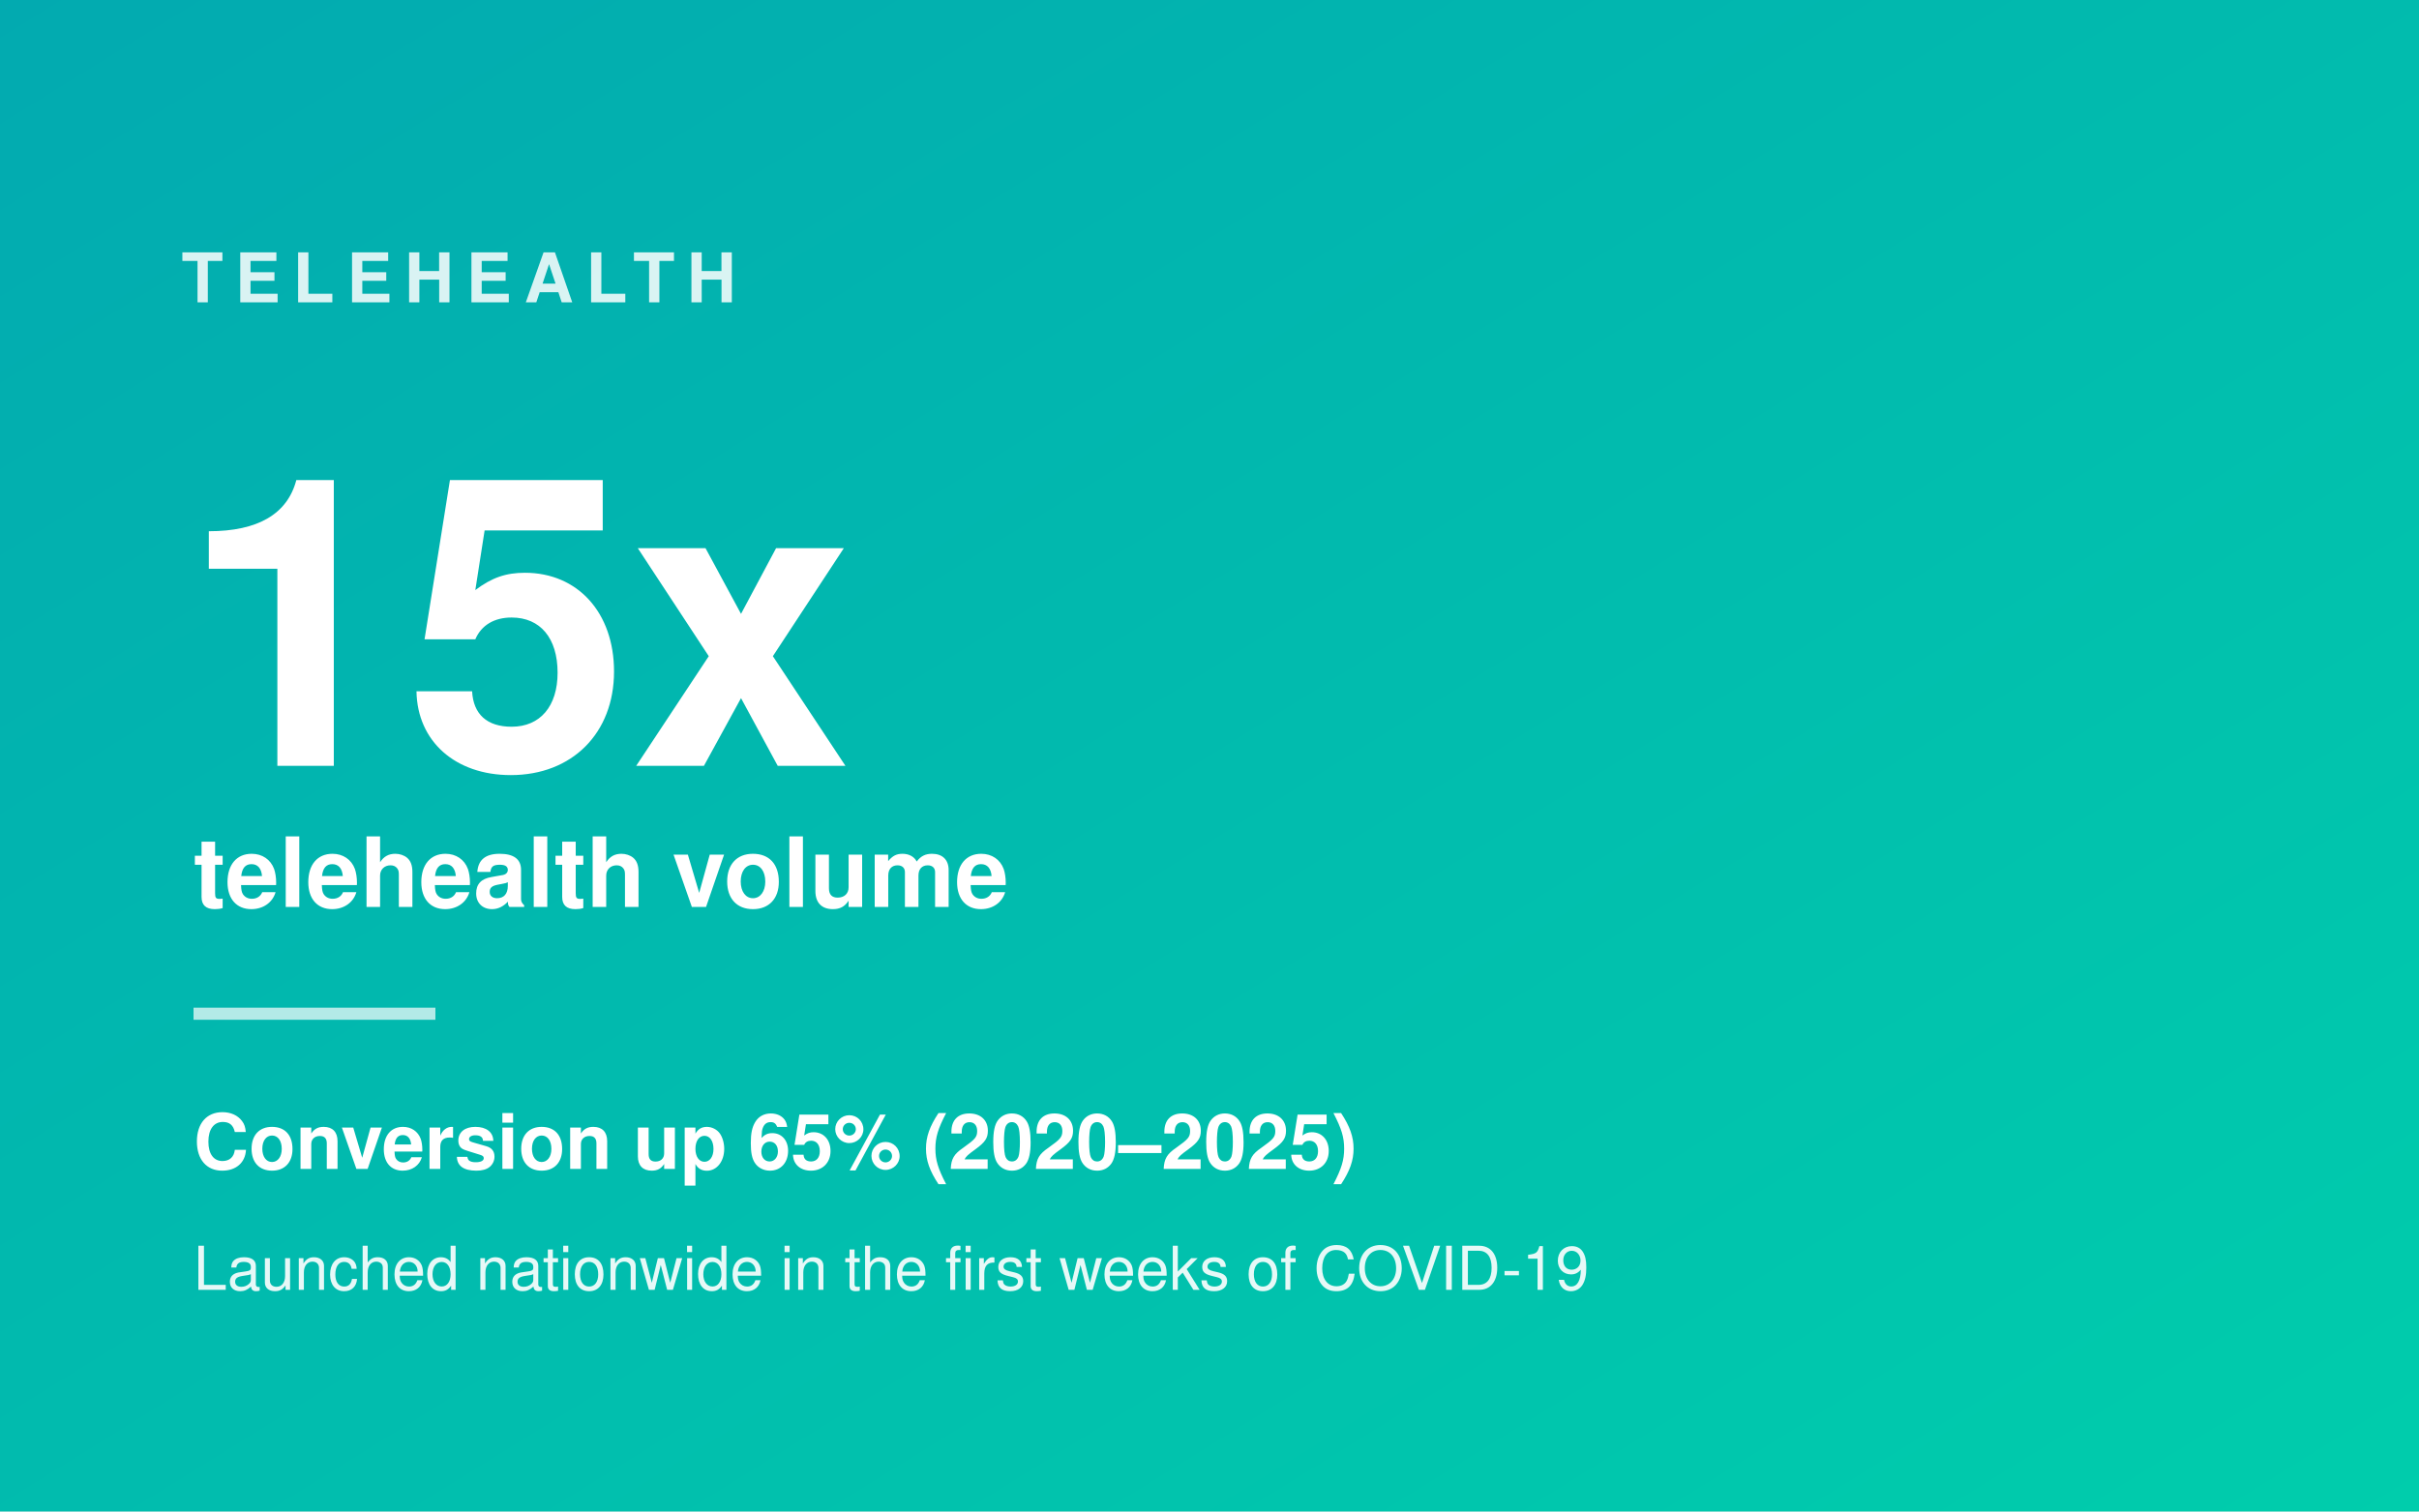
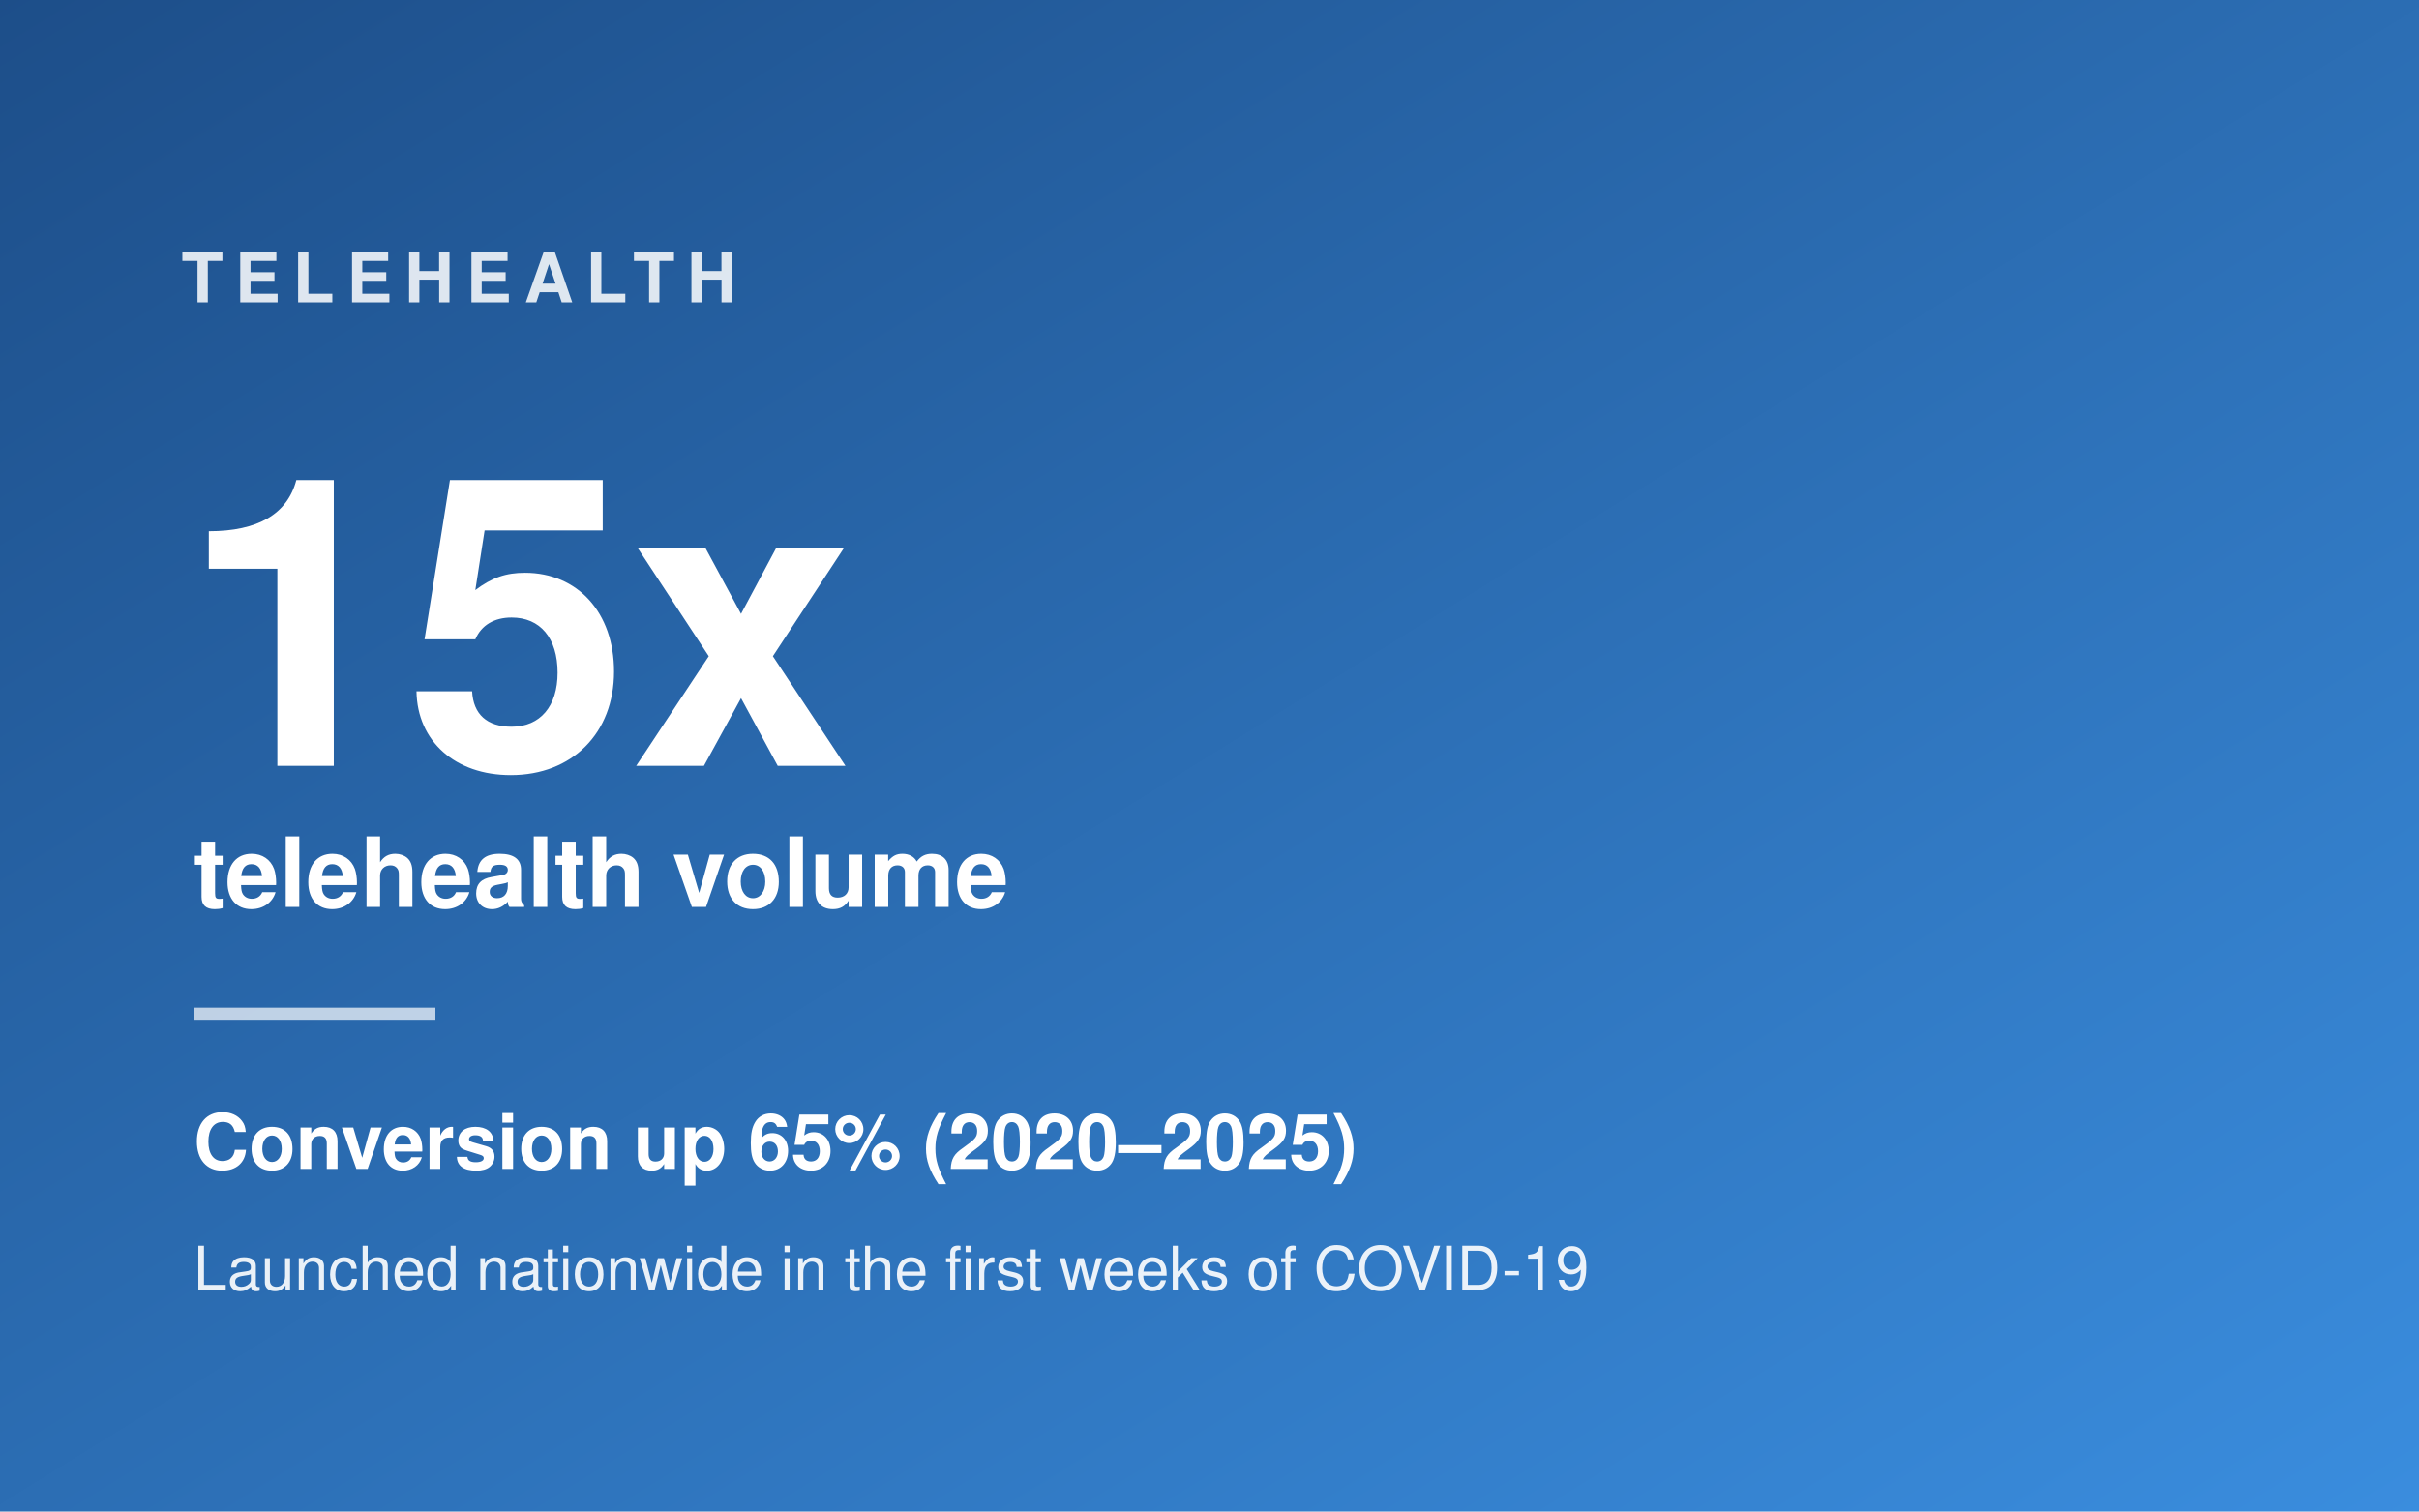
<svg xmlns="http://www.w3.org/2000/svg" viewBox="0 0 1200 750" width="1200" height="750">
  <defs>
    <linearGradient id="g" x1="0" y1="0" x2="1" y2="1">
-       <stop offset="0" stop-color="#02aab0" />
-       <stop offset="1" stop-color="#00cdac" />
+       <stop offset="0" stop-color="#1d4e89" />
+       <stop offset="1" stop-color="#3a8dde" />
    </linearGradient>
  </defs>
  <rect width="1200" height="750" fill="url(#g)" />
  <g font-family="Montserrat, Helvetica, Arial, sans-serif" fill="#fff">
    <text x="90" y="150" font-size="34" font-weight="700" letter-spacing="6" opacity="0.85">TELEHEALTH</text>
    <text x="90" y="380" font-size="200" font-weight="800">15x</text>
    <text x="96" y="450" font-size="48" font-weight="600">telehealth volume</text>
    <rect x="96" y="500" width="120" height="6" fill="#fff" opacity="0.7" />
    <text x="96" y="580" font-size="38" font-weight="600">Conversion up 65% (2020–2025)</text>
    <text x="96" y="640" font-size="30" opacity="0.9">Launched nationwide in the first weeks of COVID-19</text>
  </g>
</svg>
